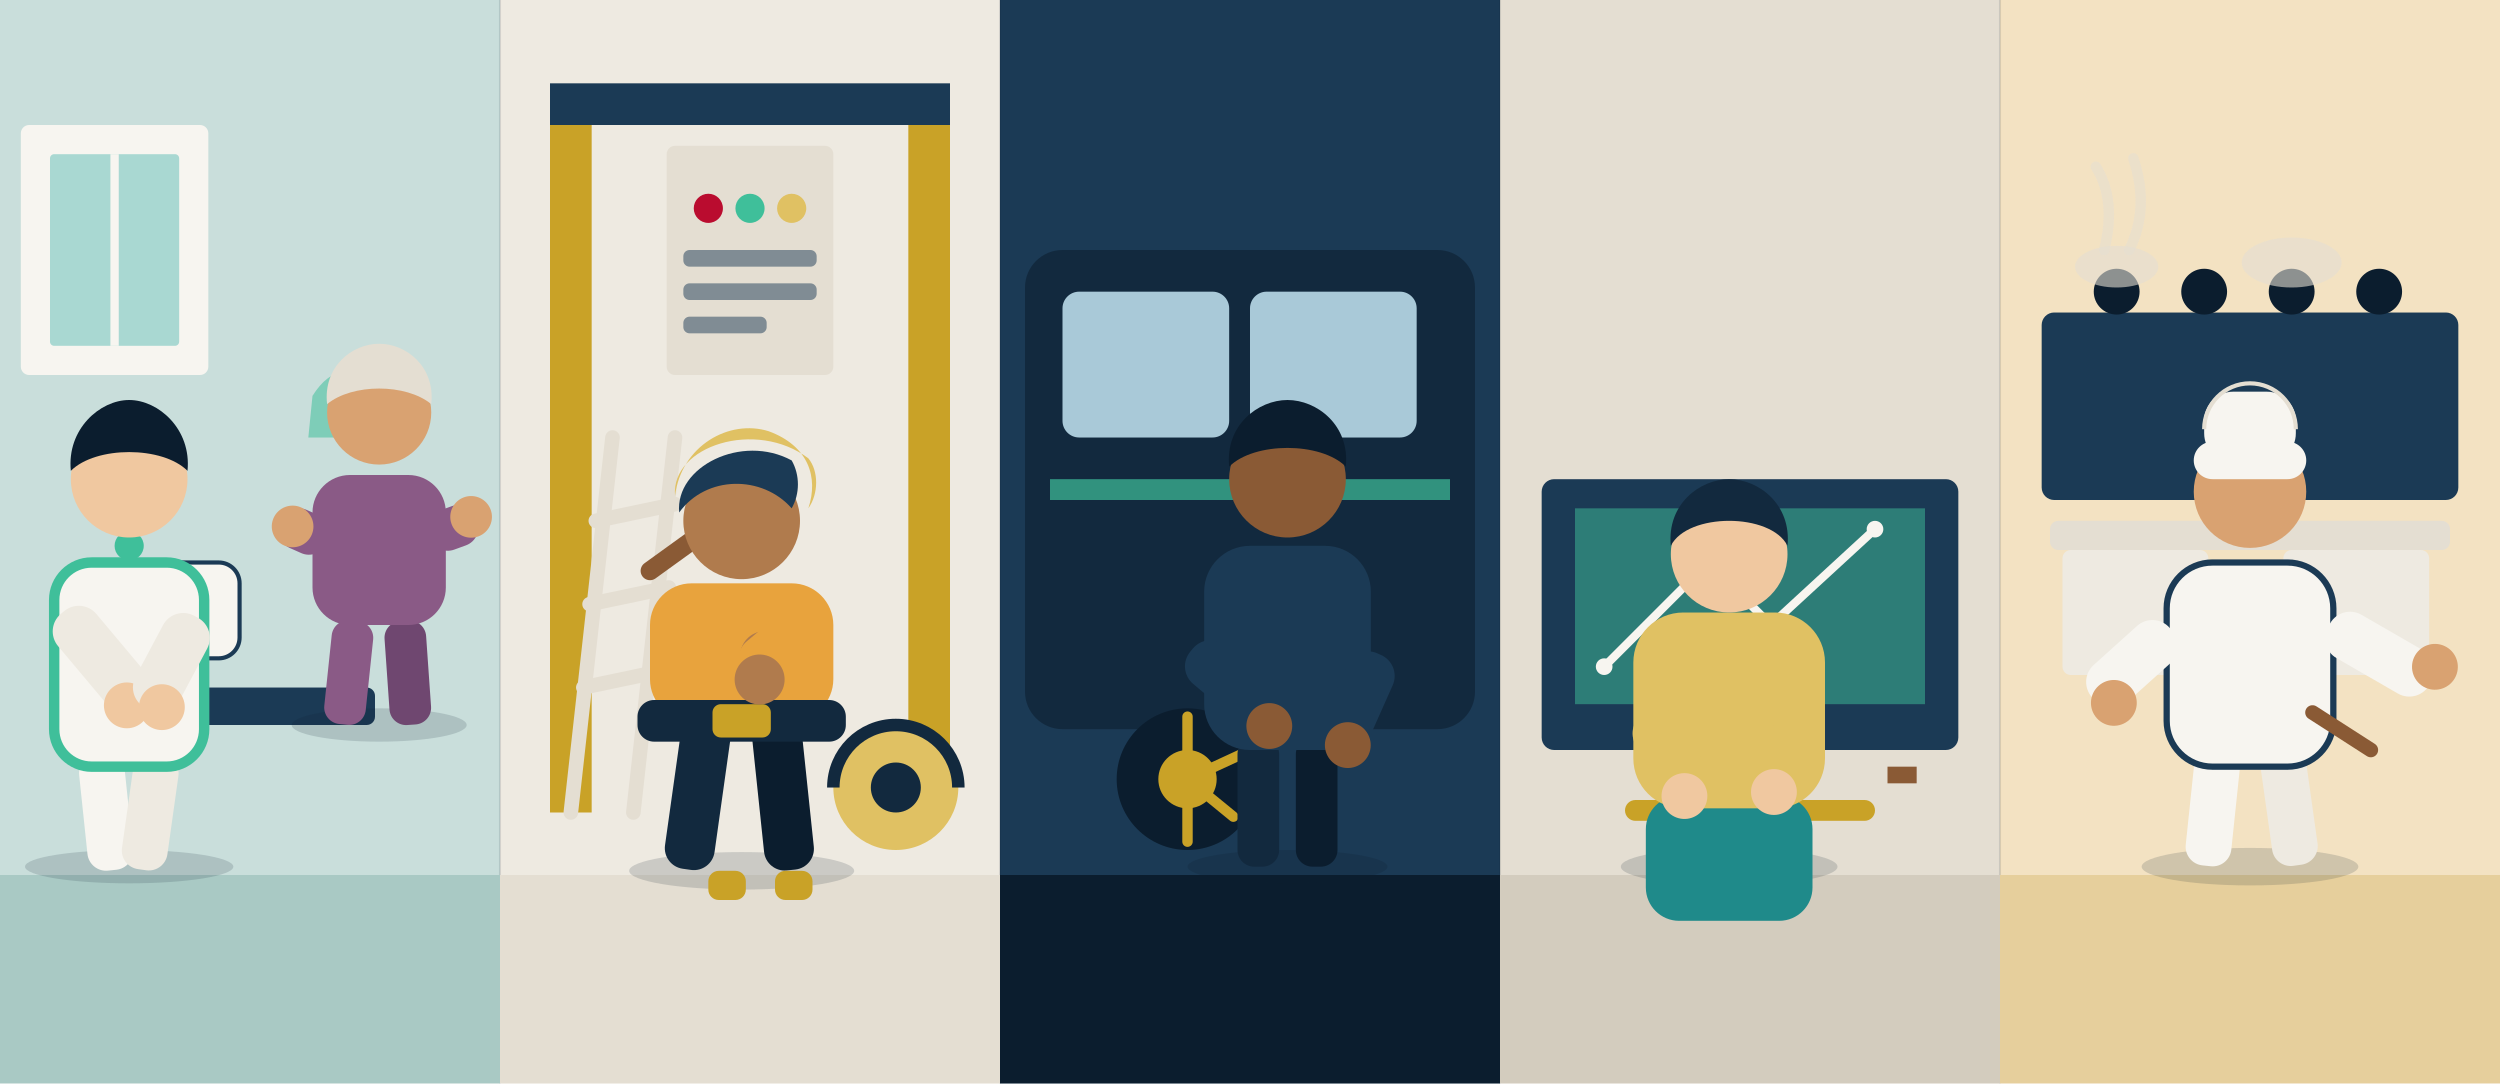
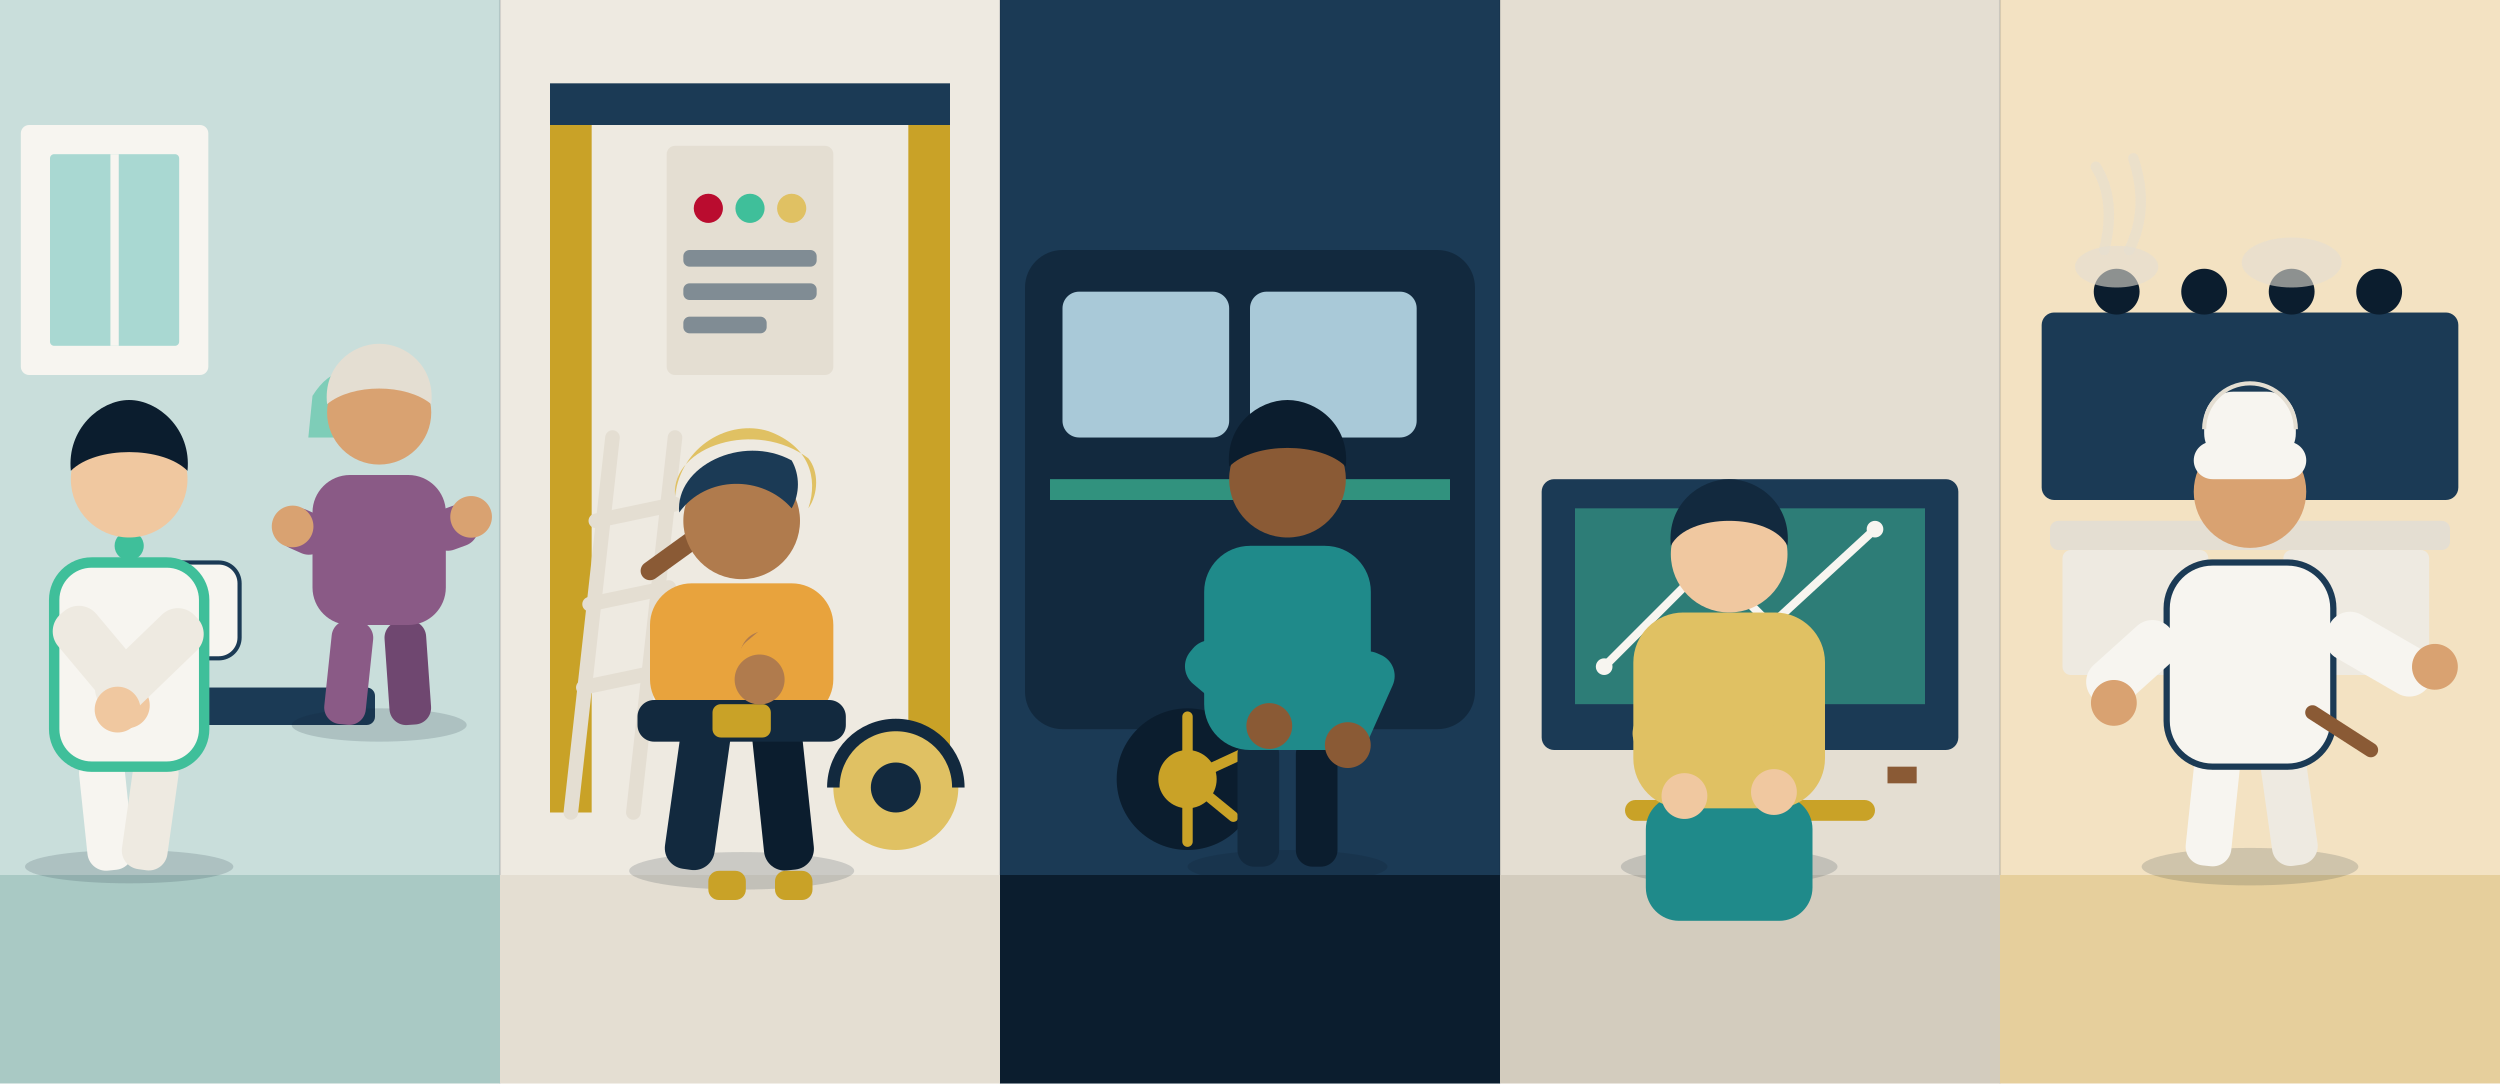
<svg xmlns="http://www.w3.org/2000/svg" viewBox="0 0 1200 520" role="img" aria-label="Five scenes of skilled work in Norway: a nurse caring for an elder in a care home, a woman in a hijab and hard hat working as an electrician, a bus driver at the wheel, an engineer at a desk, and a chef at the pass. Mixed genders and backgrounds, all competent and busy.">
  <defs>
    <linearGradient id="wkSky" x1="0" y1="0" x2="0" y2="1">
      <stop offset="0" stop-color="#eeeae1" />
      <stop offset="1" stop-color="#f7f5f0" />
    </linearGradient>
  </defs>
  <rect x="0" y="0" width="1200" height="520" fill="url(#wkSky)" />
  <rect x="0" y="0" width="240" height="520" fill="#c9dedb" />
  <rect x="240" y="0" width="240" height="520" fill="#eeeae1" />
  <rect x="480" y="0" width="240" height="520" fill="#1b3a55" />
  <rect x="720" y="0" width="240" height="520" fill="#e4ded2" />
  <rect x="960" y="0" width="240" height="520" fill="#f3e2c2" />
  <g stroke="#0b1d2e" stroke-width="1" opacity="0.12">
    <line x1="240" y1="0" x2="240" y2="520" />
    <line x1="480" y1="0" x2="480" y2="520" />
    <line x1="720" y1="0" x2="720" y2="520" />
    <line x1="960" y1="0" x2="960" y2="520" />
  </g>
  <rect x="0" y="420" width="240" height="100" fill="#a9c9c4" />
  <rect x="240" y="420" width="240" height="100" fill="#e4ded2" />
  <rect x="480" y="420" width="240" height="100" fill="#0b1d2e" />
  <rect x="720" y="420" width="240" height="100" fill="#d3ccbe" />
  <rect x="960" y="420" width="240" height="100" fill="#e6cf9c" />
  <g>
    <rect x="10" y="60" width="90" height="120" rx="4" fill="#f7f5f0" />
    <rect x="24" y="74" width="62" height="92" rx="2" fill="#a9d8d2" />
    <line x1="55" y1="74" x2="55" y2="166" stroke="#f7f5f0" stroke-width="4" />
    <path d="M150 190 q14 -22 30 0 q10 -14 22 0 L 202 210 L 148 210 Z" fill="#3fbf9a" opacity="0.55" />
    <rect x="30" y="330" width="150" height="18" rx="4" fill="#1b3a55" />
    <rect x="30" y="290" width="20" height="60" rx="4" fill="#1b3a55" />
    <rect x="45" y="270" width="70" height="46" rx="10" fill="#f7f5f0" />
    <rect x="45" y="270" width="70" height="46" rx="10" fill="none" stroke="#1b3a55" stroke-width="2" />
    <g transform="translate(182,344)">
      <ellipse cx="0" cy="4" rx="42" ry="8" fill="#0b1d2e" opacity="0.15" />
      <g transform="rotate(6 -12 -46)">
        <rect x="-22" y="-46" width="20" height="50" rx="8" fill="#8a5a86" />
      </g>
      <g transform="rotate(-4 12 -46)">
        <rect x="2" y="-46" width="20" height="50" rx="8" fill="#6f4770" />
      </g>
      <rect x="-32" y="-116" width="64" height="72" rx="18" fill="#8a5a86" />
      <g transform="rotate(24 -32 -98)">
        <rect x="-44" y="-98" width="24" height="20" rx="9" fill="#8a5a86" />
        <circle cx="-38" cy="-88" r="10" fill="#d9a271" />
      </g>
      <g transform="rotate(-20 32 -100)">
        <rect x="20" y="-100" width="24" height="20" rx="9" fill="#8a5a86" />
        <circle cx="42" cy="-92" r="10" fill="#d9a271" />
      </g>
      <circle cx="0" cy="-146" r="25" fill="#d9a271" />
      <path d="M -25,-150 C -27,-168 -13,-179 0,-179 C 13,-179 27,-168 25,-150 C 13,-160 -13,-160 -25,-150 Z" fill="#e4ded2" />
    </g>
    <g transform="translate(62,412)">
      <ellipse cx="0" cy="4" rx="50" ry="8" fill="#0b1d2e" opacity="0.15" />
      <g transform="rotate(-6 -14 -50)">
        <rect x="-25" y="-50" width="22" height="56" rx="9" fill="#f7f5f0" />
      </g>
      <g transform="rotate(8 14 -50)">
        <rect x="3" y="-50" width="22" height="56" rx="9" fill="#eeeae1" />
      </g>
      <rect x="-36" y="-142" width="72" height="98" rx="18" fill="#f7f5f0" />
      <rect x="-36" y="-142" width="72" height="98" rx="18" fill="none" stroke="#3fbf9a" stroke-width="5" />
      <g transform="rotate(-40 -32 -118)">
        <rect x="-44" y="-118" width="24" height="58" rx="11" fill="#eeeae1" />
        <circle cx="-37" cy="-64" r="11" fill="#f0c8a0" />
      </g>
-       <g transform="rotate(28 32 -116)">
-         <rect x="20" y="-116" width="24" height="50" rx="11" fill="#eeeae1" />
-         <circle cx="38" cy="-70" r="11" fill="#f0c8a0" />
+       <g transform="rotate(46 32 -116)">
+         <rect x="20" y="-116" width="24" height="62" rx="11" fill="#eeeae1" />
+         <circle cx="38" cy="-58" r="11" fill="#f0c8a0" />
      </g>
      <path d="M -14,-172 Q 0,-160 14,-172" stroke="#3fbf9a" stroke-width="5" fill="none" />
      <circle cx="0" cy="-150" r="7" fill="#3fbf9a" />
      <circle cx="0" cy="-182" r="28" fill="#f0c8a0" />
      <path d="M -28,-186 C -30,-206 -14,-220 0,-220 C 14,-220 30,-206 28,-186 C 16,-198 -16,-198 -28,-186 Z" fill="#0b1d2e" />
    </g>
  </g>
  <g transform="translate(360,0)">
    <rect x="-96" y="40" width="192" height="20" fill="#1b3a55" />
    <rect x="-96" y="60" width="20" height="330" fill="#c9a227" />
    <rect x="76" y="60" width="20" height="330" fill="#c9a227" />
    <rect x="-40" y="70" width="80" height="110" rx="4" fill="#e4ded2" />
    <circle cx="-20" cy="100" r="7" fill="#ba0c2f" />
    <circle cx="0" cy="100" r="7" fill="#3fbf9a" />
    <circle cx="20" cy="100" r="7" fill="#e0c163" />
    <rect x="-32" y="120" width="64" height="8" rx="3" fill="#1b3a55" opacity="0.5" />
    <rect x="-32" y="136" width="64" height="8" rx="3" fill="#1b3a55" opacity="0.5" />
    <rect x="-32" y="152" width="40" height="8" rx="3" fill="#1b3a55" opacity="0.5" />
    <g stroke="#e4ded2" stroke-width="7" stroke-linecap="round">
      <line x1="-86" y1="390" x2="-66" y2="210" />
      <line x1="-56" y1="390" x2="-36" y2="210" />
      <line x1="-80" y1="330" x2="-42" y2="322" />
      <line x1="-77" y1="290" x2="-39" y2="282" />
      <line x1="-74" y1="250" x2="-36" y2="242" />
    </g>
    <g transform="translate(70,378)">
      <circle cx="0" cy="0" r="30" fill="#e0c163" />
      <circle cx="0" cy="0" r="12" fill="#12293e" />
      <path d="M -30,0 A30 30 0 0 1 30,0" fill="none" stroke="#12293e" stroke-width="6" />
    </g>
    <g transform="translate(-4,414)">
      <ellipse cx="0" cy="4" rx="54" ry="9" fill="#0b1d2e" opacity="0.16" />
      <g transform="rotate(8 -16 -70)">
        <rect x="-28" y="-70" width="24" height="74" rx="10" fill="#12293e" />
      </g>
      <g transform="rotate(-6 16 -70)">
        <rect x="4" y="-70" width="24" height="74" rx="10" fill="#0b1d2e" />
      </g>
      <rect x="-16" y="4" width="18" height="14" rx="5" fill="#c9a227" />
      <rect x="16" y="4" width="18" height="14" rx="5" fill="#c9a227" />
      <rect x="-44" y="-134" width="88" height="66" rx="20" fill="#e8a33d" />
      <rect x="-50" y="-78" width="100" height="20" rx="8" fill="#12293e" />
      <rect x="-14" y="-76" width="28" height="16" rx="4" fill="#c9a227" />
      <g transform="rotate(-70 -40 -122)">
        <rect x="-52" y="-122" width="24" height="58" rx="11" fill="#e8a33d" />
        <circle cx="-44" cy="-66" r="12" fill="#b07b4d" />
      </g>
      <g transform="rotate(50 40 -122)">
        <rect x="28" y="-122" width="24" height="50" rx="11" fill="#e8a33d" />
        <circle cx="46" cy="-76" r="12" fill="#b07b4d" />
      </g>
      <path d="M -44,-140 L -8,-166" stroke="#8a5a35" stroke-width="9" stroke-linecap="round" />
      <circle cx="-6" cy="-168" r="8" fill="#8a5a35" />
      <circle cx="0" cy="-164" r="28" fill="#b07b4d" />
      <path d="M -30,-168 C -32,-190 0,-206 24,-193 C 28,-186 28,-177 24,-170 C 10,-186 -17,-186 -30,-168 Z" fill="#1b3a55" />
      <path d="M -32,-176 C -34,-200 7,-213 32,-194 C 37,-188 37,-177 32,-170 C 37,-185 32,-200 13,-207 C -6,-213 -29,-200 -32,-176 Z" fill="#e0c163" />
    </g>
  </g>
  <g transform="translate(600,0)">
    <rect x="-108" y="120" width="216" height="230" rx="18" fill="#12293e" />
    <rect x="-90" y="140" width="80" height="70" rx="8" fill="#a9c9d8" />
    <rect x="0" y="140" width="80" height="70" rx="8" fill="#a9c9d8" />
    <rect x="-96" y="230" width="192" height="10" fill="#3fbf9a" opacity="0.7" />
    <circle cx="-30" cy="374" r="34" fill="#0b1d2e" />
    <circle cx="-30" cy="374" r="14" fill="#c9a227" />
    <path d="M -30,344 L -30,404 M -30,374 L -4,362 M -30,374 L -8,392" stroke="#c9a227" stroke-width="5" stroke-linecap="round" />
    <g transform="translate(18,412)">
      <ellipse cx="0" cy="4" rx="48" ry="8" fill="#0b1d2e" opacity="0.2" />
      <rect x="-24" y="-58" width="20" height="62" rx="8" fill="#12293e" />
      <rect x="4" y="-58" width="20" height="62" rx="8" fill="#0b1d2e" />
-       <rect x="-40" y="-150" width="80" height="98" rx="22" fill="#1b3a55" />
+       <rect x="-40" y="-150" width="80" height="98" rx="22" fill="#1f8a8a" />
      <g transform="rotate(-50 -46 -100)">
-         <rect x="-58" y="-100" width="24" height="54" rx="11" fill="#1b3a55" />
+         <rect x="-58" y="-100" width="24" height="54" rx="11" fill="#1f8a8a" />
        <circle cx="-50" cy="-48" r="11" fill="#8a5a35" />
      </g>
      <g transform="rotate(24 44 -98)">
-         <rect x="32" y="-98" width="24" height="50" rx="11" fill="#1b3a55" />
+         <rect x="32" y="-98" width="24" height="50" rx="11" fill="#1f8a8a" />
        <circle cx="48" cy="-52" r="11" fill="#8a5a35" />
      </g>
      <circle cx="0" cy="-182" r="28" fill="#8a5a35" />
      <path d="M -28,-188 C -30,-208 -14,-220 0,-220 C 14,-220 30,-208 28,-188 C 16,-200 -16,-200 -28,-188 Z" fill="#0b1d2e" />
    </g>
  </g>
  <g transform="translate(840,0)">
    <rect x="-100" y="230" width="200" height="130" rx="6" fill="#1b3a55" />
    <rect x="-84" y="244" width="168" height="94" fill="#3fbf9a" opacity="0.5" />
    <path d="M -70,320 L -20,270 L 10,300 L 60,254" stroke="#f7f5f0" stroke-width="4" fill="none" />
    <circle cx="-70" cy="320" r="4" fill="#f7f5f0" />
    <circle cx="-20" cy="270" r="4" fill="#f7f5f0" />
    <circle cx="10" cy="300" r="4" fill="#f7f5f0" />
    <circle cx="60" cy="254" r="4" fill="#f7f5f0" />
    <rect x="-6" y="360" width="12" height="24" fill="#12293e" />
    <rect x="-60" y="384" width="120" height="10" rx="5" fill="#c9a227" />
    <rect x="60" y="374" width="26" height="30" rx="4" fill="#e4ded2" />
    <rect x="66" y="368" width="14" height="8" fill="#8a5a35" />
    <g transform="translate(-10,412)">
      <ellipse cx="0" cy="4" rx="52" ry="9" fill="#0b1d2e" opacity="0.16" />
      <rect x="-40" y="-30" width="80" height="60" rx="16" fill="#1f8a8a" />
      <rect x="-46" y="-118" width="92" height="94" rx="24" fill="#e0c163" />
      <g transform="rotate(-30 -40 -70)">
        <rect x="-52" y="-70" width="24" height="46" rx="11" fill="#e0c163" />
        <circle cx="-44" cy="-26" r="11" fill="#f0c8a0" />
      </g>
      <g transform="rotate(34 40 -70)">
        <rect x="28" y="-70" width="24" height="46" rx="11" fill="#e0c163" />
        <circle cx="46" cy="-28" r="11" fill="#f0c8a0" />
      </g>
      <circle cx="0" cy="-146" r="28" fill="#f0c8a0" />
      <path d="M -28,-150 C -30,-170 -14,-182 0,-182 C 14,-182 30,-170 28,-150 C 20,-166 -20,-166 -28,-150 Z" fill="#12293e" />
    </g>
  </g>
  <g transform="translate(1080,0)">
    <rect x="-100" y="150" width="200" height="90" rx="6" fill="#1b3a55" />
    <circle cx="-64" cy="140" r="11" fill="#0b1d2e" />
    <circle cx="-22" cy="140" r="11" fill="#0b1d2e" />
    <circle cx="20" cy="140" r="11" fill="#0b1d2e" />
    <circle cx="62" cy="140" r="11" fill="#0b1d2e" />
    <ellipse cx="-64" cy="128" rx="20" ry="10" fill="#e4ded2" opacity="0.6" />
    <ellipse cx="20" cy="126" rx="24" ry="12" fill="#e4ded2" opacity="0.6" />
    <path d="M -70,120 q6 -24 -4 -40 M -58,120 q10 -20 2 -44" stroke="#e4ded2" stroke-width="5" fill="none" opacity="0.55" stroke-linecap="round" />
    <rect x="-96" y="250" width="192" height="14" rx="4" fill="#e4ded2" />
    <rect x="-90" y="264" width="70" height="60" rx="4" fill="#eeeae1" />
    <rect x="16" y="264" width="70" height="60" rx="4" fill="#eeeae1" />
    <g transform="translate(0,412)">
      <ellipse cx="0" cy="4" rx="52" ry="9" fill="#0b1d2e" opacity="0.16" />
      <g transform="rotate(6 -14 -52)">
        <rect x="-26" y="-52" width="22" height="56" rx="9" fill="#f7f5f0" />
      </g>
      <g transform="rotate(-8 14 -52)">
        <rect x="4" y="-52" width="22" height="56" rx="9" fill="#eeeae1" />
      </g>
      <rect x="-40" y="-142" width="80" height="98" rx="22" fill="#f7f5f0" />
      <rect x="-40" y="-142" width="80" height="98" rx="22" fill="none" stroke="#1b3a55" stroke-width="3" />
      <g transform="rotate(48 -38 -110)">
        <rect x="-50" y="-110" width="24" height="50" rx="11" fill="#f7f5f0" />
        <circle cx="-30" cy="-66" r="11" fill="#d9a271" />
      </g>
      <g transform="rotate(-60 38 -112)">
        <rect x="26" y="-112" width="24" height="56" rx="11" fill="#f7f5f0" />
        <circle cx="46" cy="-58" r="11" fill="#d9a271" />
      </g>
      <path d="M 30,-70 L 58,-52" stroke="#8a5a35" stroke-width="7" stroke-linecap="round" />
      <circle cx="0" cy="-176" r="27" fill="#d9a271" />
      <rect x="-22" y="-224" width="44" height="34" rx="14" fill="#f7f5f0" />
      <rect x="-27" y="-200" width="54" height="18" rx="9" fill="#f7f5f0" />
      <path d="M -22,-206 a22 22 0 0 1 44 0" fill="none" stroke="#e4ded2" stroke-width="2" />
    </g>
  </g>
</svg>
